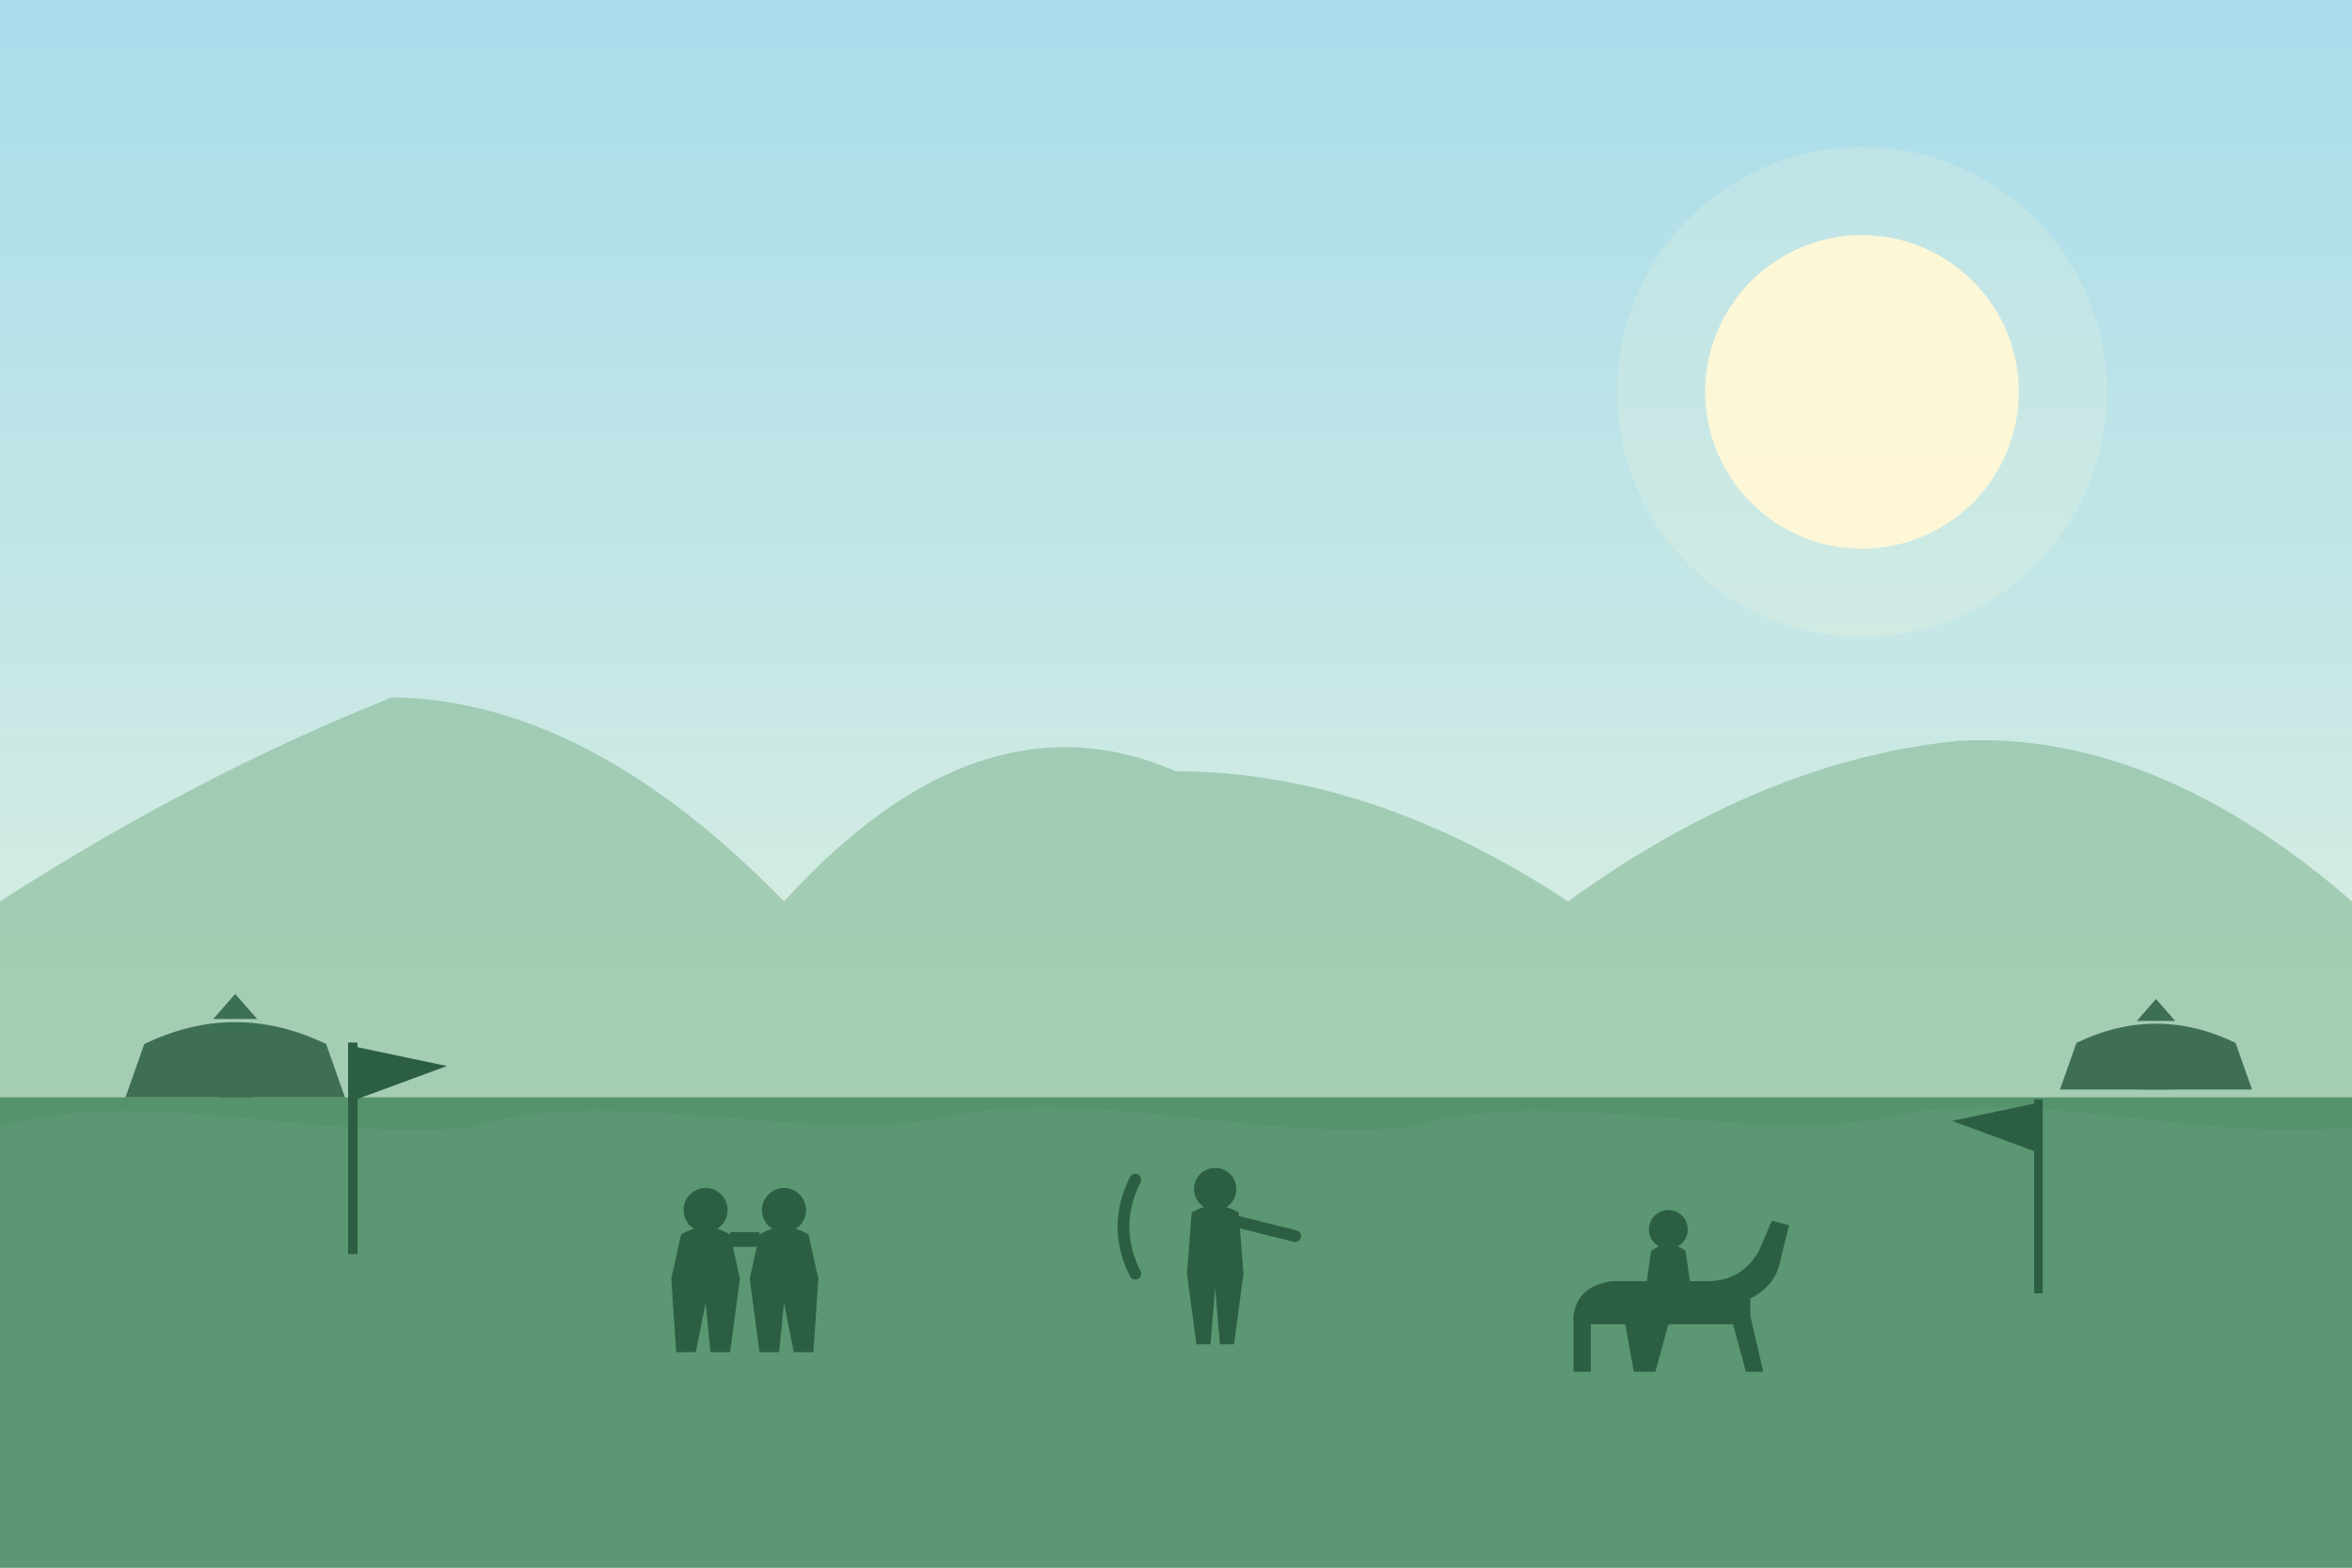
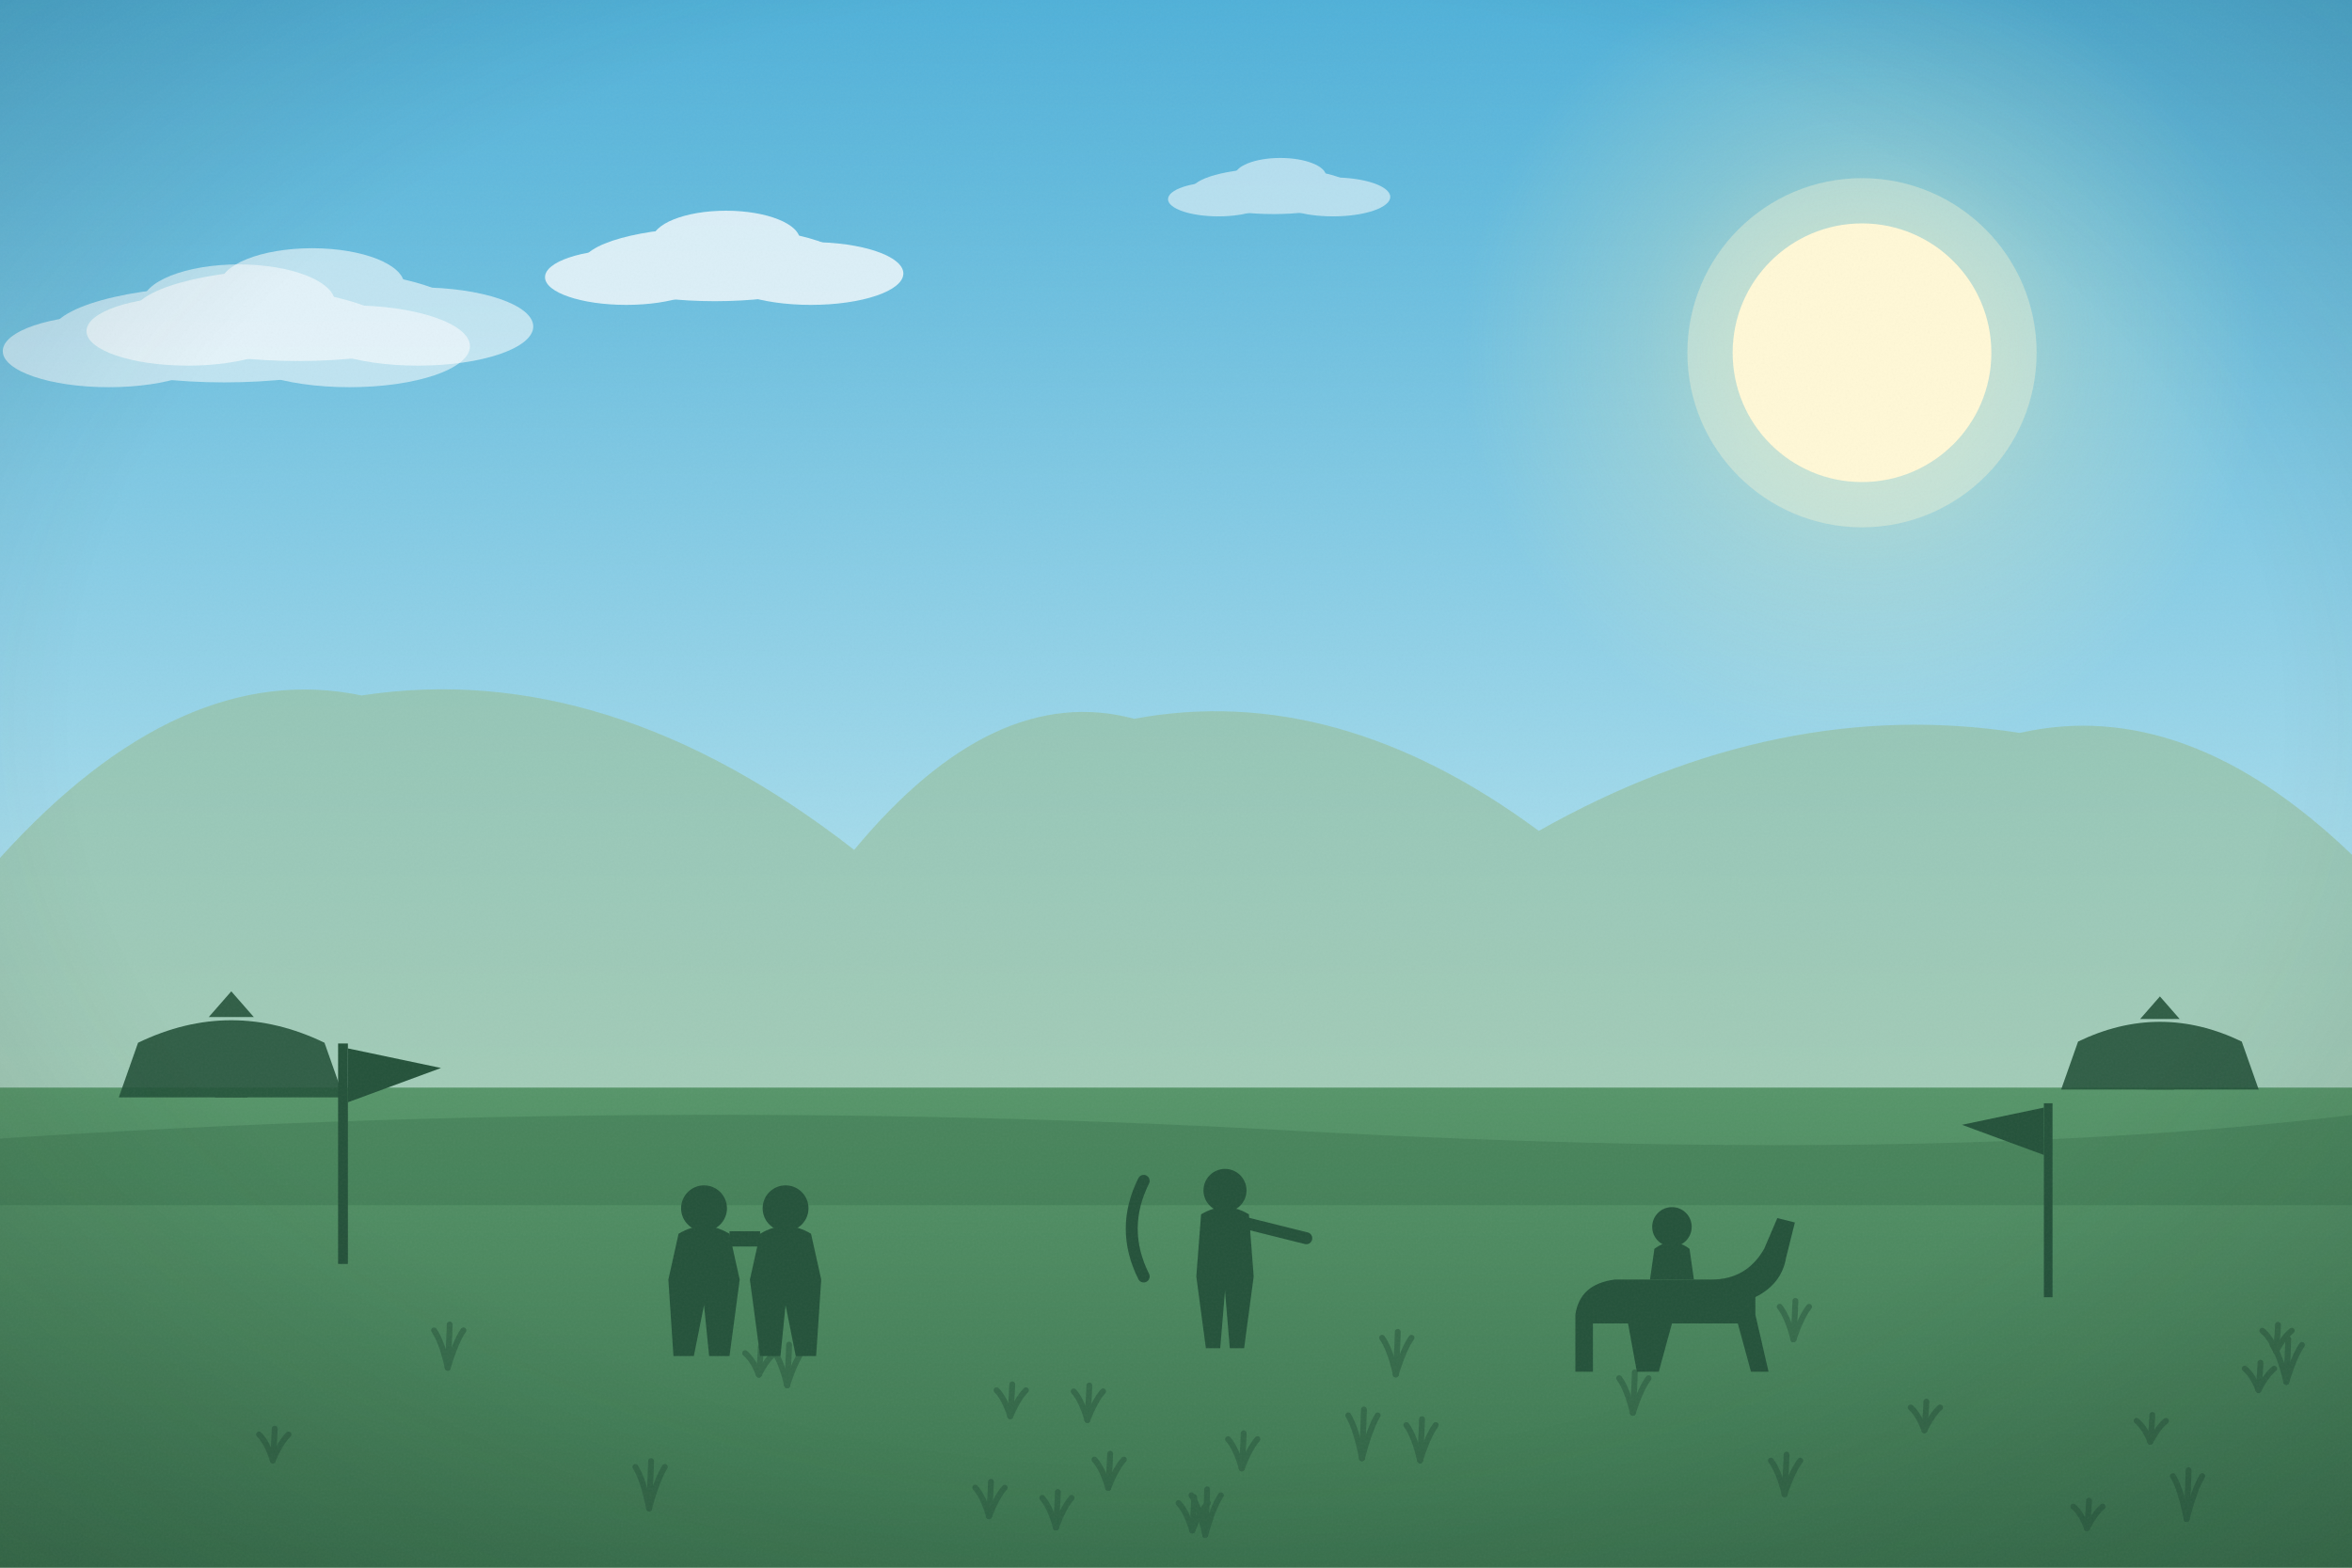
<svg xmlns="http://www.w3.org/2000/svg" viewBox="0 0 1200 800" width="1200" height="800" preserveAspectRatio="xMidYMid slice">
  <defs>
-     <linearGradient id="skyae0cbp" x1="0" y1="0" x2="0" y2="1">
-       <stop offset="0" stop-color="#a8dcec" />
-       <stop offset="1" stop-color="#f2f7dc" />
+     <linearGradient id="sky1" x1="0" y1="0" x2="0" y2="1">
+       <stop offset="0" stop-color="#4fb0d8" />
+       <stop offset="0.55" stop-color="#a5dbeb" />
+       <stop offset="1" stop-color="#f4f8dd" />
    </linearGradient>
  </defs>
-   <rect width="1200" height="800" fill="url(#skyae0cbp)" />
-   <circle cx="950" cy="200" r="125" fill="#fff8d6" opacity="0.18" />
-   <circle cx="950" cy="200" r="80" fill="#fff8d6" opacity="0.95" />
-   <path d="M0 800 L0 460 Q -100 380.934 0 460 Q 100 395.642 200 355.861 Q 300 357.209 400 460 Q 500 350.14 600 393.59 Q 700 393.819 800 460 Q 900 387.647 1000 377.988 Q 1100 373.127 1200 460 L 1200 800 Z" fill="#8fbf9f" opacity="0.7" />
-   <rect x="0" y="560" width="1200" height="240" fill="#54936b" />
-   <path d="M0 800 L0 575 C 72 553 168 583.8 240 575 C 312 553 408 583.8 480 570.6 C 552 553 648 583.8 720 575 C 792 553 888 583.8 960 570.6 C 1032 553 1128 583.8 1200 575 L 1200 800 Z" fill="#659e7d" opacity="0.4" />
-   <g transform="translate(180 640) scale(1.2 1.2)" fill="#2c5e43" stroke="#2c5e43" stroke-width="0" opacity="1">
+   <rect width="1200" height="800" fill="url(#sky1)" />
+   <defs>
+     <radialGradient id="glow2" cx="0.5" cy="0.5" r="0.5">
+       <stop offset="0" stop-color="#fff3b8" stop-opacity="0.55" />
+       <stop offset="0.55" stop-color="#fff3b8" stop-opacity="0.2" />
+       <stop offset="1" stop-color="#fff3b8" stop-opacity="0" />
+     </radialGradient>
+   </defs>
+   <circle cx="950" cy="180" r="204.6" fill="url(#glow2)" />
+   <circle cx="950" cy="180" r="89.1" fill="#fff8d6" opacity="0.35" />
+   <circle cx="950" cy="180" r="66" fill="#fff8d6" />
+   <g fill="#ffffff" opacity="0.535">
+     <ellipse cx="649.698" cy="97.554" rx="42.08" ry="11.689" />
+     <ellipse cx="621.645" cy="101.645" rx="25.716" ry="8.767" />
+     <ellipse cx="680.09" cy="100.476" rx="29.222" ry="9.936" />
+     <ellipse cx="653.205" cy="89.956" rx="23.378" ry="9.351" />
+   </g>
+   <g fill="#ffffff" opacity="0.537">
+     <ellipse cx="114.449" cy="170.559" rx="88.468" ry="24.574" />
+     <ellipse cx="55.47" cy="179.16" rx="54.064" ry="18.431" />
+     <ellipse cx="178.342" cy="176.702" rx="61.436" ry="20.888" />
+     <ellipse cx="121.821" cy="154.585" rx="49.149" ry="19.66" />
+   </g>
+   <g fill="#ffffff" opacity="0.756">
+     <ellipse cx="364.771" cy="134.854" rx="67.855" ry="18.849" />
+     <ellipse cx="319.535" cy="141.451" rx="41.467" ry="14.137" />
+     <ellipse cx="413.778" cy="139.566" rx="47.122" ry="16.021" />
+     <ellipse cx="370.426" cy="122.602" rx="37.697" ry="15.079" />
+   </g>
+   <g fill="#ffffff" opacity="0.57">
+     <ellipse cx="152.22" cy="160.741" rx="84.598" ry="23.499" />
+     <ellipse cx="95.821" cy="168.966" rx="51.699" ry="17.625" />
+     <ellipse cx="213.318" cy="166.616" rx="58.748" ry="19.974" />
+     <ellipse cx="159.269" cy="145.466" rx="46.999" ry="18.799" />
+   </g>
+   <path d="M0 800 L0 437.8 Q 92.3 335.7 184.5 354.9 Q 310.2 335.7 435.8 433.7 Q 507.2 347.6 578.7 366.8 Q 681.9 347.6 785.1 424.0 Q 907.8 354.8 1030.5 374.0 Q 1115.3 354.8 1200.0 436.2 L 1200 800 Z" fill="#96c1a3" opacity="0.7" />
+   <defs>
+     <linearGradient id="gnd3" x1="0" y1="0" x2="0" y2="1">
+       <stop offset="0" stop-color="#569569" />
+       <stop offset="1" stop-color="#3a734e" />
+     </linearGradient>
+   </defs>
+   <rect x="0" y="555" width="1200" height="245" fill="url(#gnd3)" />
+   <path d="M0 581 Q 336 559 660 577 T 1200 569 L 1200 615 L 0 615 Z" fill="#3a734e" opacity="0.45" />
+   <g transform="translate(175 645) scale(1.25 1.25)" fill="#24523a" stroke="#24523a" stroke-width="0" opacity="1">
    <rect x="-2" y="-90" width="4" height="90" />
    <path d="M2 -88 L40 -80 L2 -66 Z" />
  </g>
-   <g transform="translate(1040 660) scale(-1.1 1.1)" fill="#2c5e43" stroke="#2c5e43" stroke-width="0" opacity="1">
+   <g transform="translate(1045 662) scale(-1.1 1.1)" fill="#24523a" stroke="#24523a" stroke-width="0" opacity="1">
    <rect x="-2" y="-90" width="4" height="90" />
    <path d="M2 -88 L40 -80 L2 -66 Z" />
  </g>
-   <g transform="translate(380 690) scale(1.25 1.25)" fill="#2c5e43" stroke="#2c5e43" stroke-width="0" opacity="1">
+   <g transform="translate(380 692) scale(1.3 1.3)" fill="#24523a" stroke="#24523a" stroke-width="0" opacity="1">
    <circle cx="-16" cy="-58" r="9" />
    <path d="M-26 -48 Q-16 -54 -6 -48 L-2 -30 L-6 0 L-14 0 L-16 -20 L-20 0 L-28 0 L-30 -30 Z" />
    <circle cx="16" cy="-58" r="9" />
    <path d="M6 -48 Q16 -54 26 -48 L30 -30 L28 0 L20 0 L16 -20 L14 0 L6 0 L2 -30 Z" />
    <path d="M-6 -46 L6 -46" stroke-width="6" />
  </g>
-   <g transform="translate(620 686) scale(1.2 1.2)" fill="#2c5e43" stroke="#2c5e43" stroke-width="0" opacity="1">
+   <g transform="translate(625 688) scale(1.22 1.22)" fill="#24523a" stroke="#24523a" stroke-width="0" opacity="1">
    <circle cx="0" cy="-66" r="9" />
    <path d="M-10 -56 Q0 -62 10 -56 L12 -30 L8 0 L2 0 L0 -24 L-2 0 L-8 0 L-12 -30 Z" />
    <path d="M10 -52 L34 -46 M-34 -70 Q-44 -50 -34 -30" stroke-width="5" fill="none" stroke-linecap="round" />
  </g>
-   <g transform="translate(860 700) scale(1.1 1.1)" fill="#2c5e43" stroke="#2c5e43" stroke-width="0" opacity="1">
+   <g transform="translate(862 700) scale(1.12 1.12)" fill="#24523a" stroke="#24523a" stroke-width="0" opacity="1">
    <path d="M-52 0 L-52 -26 Q-50 -40 -34 -42 L10 -42 Q26 -42 34 -56 L40 -70 L48 -68 L44 -52 Q42 -40 30 -34 L30 -26 L36 0 L28 0 L22 -22 L-8 -22 L-14 0 L-24 0 L-28 -22 L-44 -22 L-44 0 Z" />
    <circle cx="-8" cy="-66" r="9" />
    <path d="M-16 -56 Q-8 -62 0 -56 L2 -42 L-18 -42 Z" />
  </g>
-   <g transform="translate(120 560) scale(0.8 0.8)" fill="#2c5e43" stroke="#2c5e43" stroke-width="0" opacity="0.85">
+   <g transform="translate(118 560) scale(0.82 0.82)" fill="#24523a" stroke="#24523a" stroke-width="0" opacity="0.9">
    <path d="M-70 0 L-58 -34 Q0 -62 58 -34 L70 0 Z" />
    <rect x="-10" y="-26" width="20" height="26" />
    <path d="M-14 -50 L0 -66 L14 -50 Z" />
  </g>
-   <g transform="translate(1100 556) scale(0.7 0.7)" fill="#2c5e43" stroke="#2c5e43" stroke-width="0" opacity="0.85">
+   <g transform="translate(1102 556) scale(0.72 0.72)" fill="#24523a" stroke="#24523a" stroke-width="0" opacity="0.9">
    <path d="M-70 0 L-58 -34 Q0 -62 58 -34 L70 0 Z" />
    <rect x="-10" y="-26" width="20" height="26" />
    <path d="M-14 -50 L0 -66 L14 -50 Z" />
  </g>
+   <g stroke="#24523a" stroke-width="3" stroke-linecap="round" opacity="0.5" fill="none">
+     <path d="M515.445 722.674 q -3 -9.261 -7 -13.23" />
+     <path d="M515.445 722.674 q 1 -13.23 1 -16.23" />
+     <path d="M515.445 722.674 q 4 -9.261 8 -13.23" />
+     <path d="M608.292 781.018 q -3 -9.815 -7 -14.021" />
+     <path d="M608.292 781.018 q 1 -14.021 1 -17.021" />
+     <path d="M608.292 781.018 q 4 -9.815 8 -14.021" />
+     <path d="M712.157 701.374 q -3 -13.095 -7 -18.707" />
+     <path d="M712.157 701.374 q 1 -18.707 1 -21.707" />
+     <path d="M712.157 701.374 q 4 -13.095 8 -18.707" />
+     <path d="M565.4 759.262 q -3 -10.089 -7 -14.413" />
+     <path d="M565.4 759.262 q 1 -14.413 1 -17.413" />
+     <path d="M565.4 759.262 q 4 -10.089 8 -14.413" />
+     <path d="M228.444 697.968 q -3 -13.346 -7 -19.065" />
+     <path d="M228.444 697.968 q 1 -19.065 1 -22.065" />
+     <path d="M228.444 697.968 q 4 -13.346 8 -19.065" />
+     <path d="M1097.107 735.703 q -3 -7.443 -7 -10.633" />
+     <path d="M1097.107 735.703 q 1 -10.633 1 -13.633" />
+     <path d="M1097.107 735.703 q 4 -7.443 8 -10.633" />
+     <path d="M387.163 701.477 q -3 -7.651 -7 -10.929" />
+     <path d="M387.163 701.477 q 1 -10.929 1 -13.929" />
+     <path d="M387.163 701.477 q 4 -7.651 8 -10.929" />
+     <path d="M981.837 729.874 q -3 -8.135 -7 -11.621" />
+     <path d="M981.837 729.874 q 1 -11.621 1 -14.621" />
+     <path d="M981.837 729.874 q 4 -8.135 8 -11.621" />
+     <path d="M139.175 745.172 q -3 -9.196 -7 -13.137" />
+     <path d="M139.175 745.172 q 1 -13.137 1 -16.137" />
+     <path d="M139.175 745.172 q 4 -9.196 8 -13.137" />
+     <path d="M1152.292 709.304 q -3 -7.62 -7 -10.886" />
+     <path d="M1152.292 709.304 q 1 -10.886 1 -13.886" />
+     <path d="M1152.292 709.304 q 4 -7.62 8 -10.886" />
+     <path d="M1161.24 689.479 q -3 -7.277 -7 -10.396" />
+     <path d="M1161.24 689.479 q 1 -10.396 1 -13.396" />
+     <path d="M1161.24 689.479 q 4 -7.277 8 -10.396" />
+     <path d="M694.885 744.143 q -3 -15.31 -7 -21.872" />
+     <path d="M694.885 744.143 q 1 -21.872 1 -24.872" />
+     <path d="M694.885 744.143 q 4 -15.31 8 -21.872" />
+     <path d="M504.6 773.769 q -3 -10.213 -7 -14.59" />
+     <path d="M504.6 773.769 q 1 -14.59 1 -17.59" />
+     <path d="M504.6 773.769 q 4 -10.213 8 -14.59" />
+     <path d="M833.102 720.95 q -3 -12.346 -7 -17.637" />
+     <path d="M833.102 720.95 q 1 -17.637 1 -20.637" />
+     <path d="M833.102 720.95 q 4 -12.346 8 -17.637" />
+     <path d="M614.902 783.272 q -3 -14.153 -7 -20.219" />
+     <path d="M614.902 783.272 q 1 -20.219 1 -23.219" />
+     <path d="M614.902 783.272 q 4 -14.153 8 -20.219" />
+     <path d="M633.548 749.325 q -3 -10.432 -7 -14.903" />
+     <path d="M633.548 749.325 q 1 -14.903 1 -17.903" />
+     <path d="M633.548 749.325 q 4 -10.432 8 -14.903" />
+     <path d="M554.783 724.622 q -3 -10.219 -7 -14.599" />
+     <path d="M554.783 724.622 q 1 -14.599 1 -17.599" />
+     <path d="M554.783 724.622 q 4 -10.219 8 -14.599" />
+     <path d="M724.524 745.219 q -3 -12.6 -7 -18" />
+     <path d="M724.524 745.219 q 1 -18 1 -21" />
+     <path d="M724.524 745.219 q 4 -12.6 8 -18" />
+     <path d="M401.605 706.948 q -3 -12.427 -7 -17.753" />
+     <path d="M401.605 706.948 q 1 -17.753 1 -20.753" />
+     <path d="M401.605 706.948 q 4 -12.427 8 -17.753" />
+     <path d="M1166.477 705.224 q -3 -13.221 -7 -18.888" />
+     <path d="M1166.477 705.224 q 1 -18.888 1 -21.888" />
+     <path d="M1166.477 705.224 q 4 -13.221 8 -18.888" />
+     <path d="M538.737 779.489 q -3 -10.581 -7 -15.116" />
+     <path d="M538.737 779.489 q 1 -15.116 1 -18.116" />
+     <path d="M538.737 779.489 q 4 -10.581 8 -15.116" />
+     <path d="M910.504 762.507 q -3 -12.001 -7 -17.145" />
+     <path d="M910.504 762.507 q 1 -17.145 1 -20.145" />
+     <path d="M910.504 762.507 q 4 -12.001 8 -17.145" />
+     <path d="M915.019 683.454 q -3 -11.617 -7 -16.596" />
+     <path d="M915.019 683.454 q 1 -16.596 1 -19.596" />
+     <path d="M915.019 683.454 q 4 -11.617 8 -16.596" />
+     <path d="M331.181 769.727 q -3 -14.787 -7 -21.124" />
+     <path d="M331.181 769.727 q 1 -21.124 1 -24.124" />
+     <path d="M331.181 769.727 q 4 -14.787 8 -21.124" />
+     <path d="M1115.634 775.185 q -3 -15.368 -7 -21.954" />
+     <path d="M1115.634 775.185 q 1 -21.954 1 -24.954" />
+     <path d="M1115.634 775.185 q 4 -15.368 8 -21.954" />
+     <path d="M1064.798 779.84 q -3 -7.712 -7 -11.018" />
+     <path d="M1064.798 779.84 q 1 -11.018 1 -14.018" />
+     <path d="M1064.798 779.84 q 4 -7.712 8 -11.018" />
+   </g>
+   <defs>
+     <radialGradient id="vig4" cx="0.5" cy="0.46" r="0.75">
+       <stop offset="0.62" stop-color="#0a1a18" stop-opacity="0" />
+       <stop offset="1" stop-color="#0a1a18" stop-opacity="0.2" />
+     </radialGradient>
+   </defs>
+   <rect width="1200" height="800" fill="url(#vig4)" />
+   <filter id="nz5">
+     <feTurbulence type="fractalNoise" baseFrequency="0.9" numOctaves="2" stitchTiles="stitch" />
+     <feColorMatrix type="saturate" values="0" />
+   </filter>
+   <rect width="1200" height="800" filter="url(#nz5)" opacity="0.05" />
</svg>
